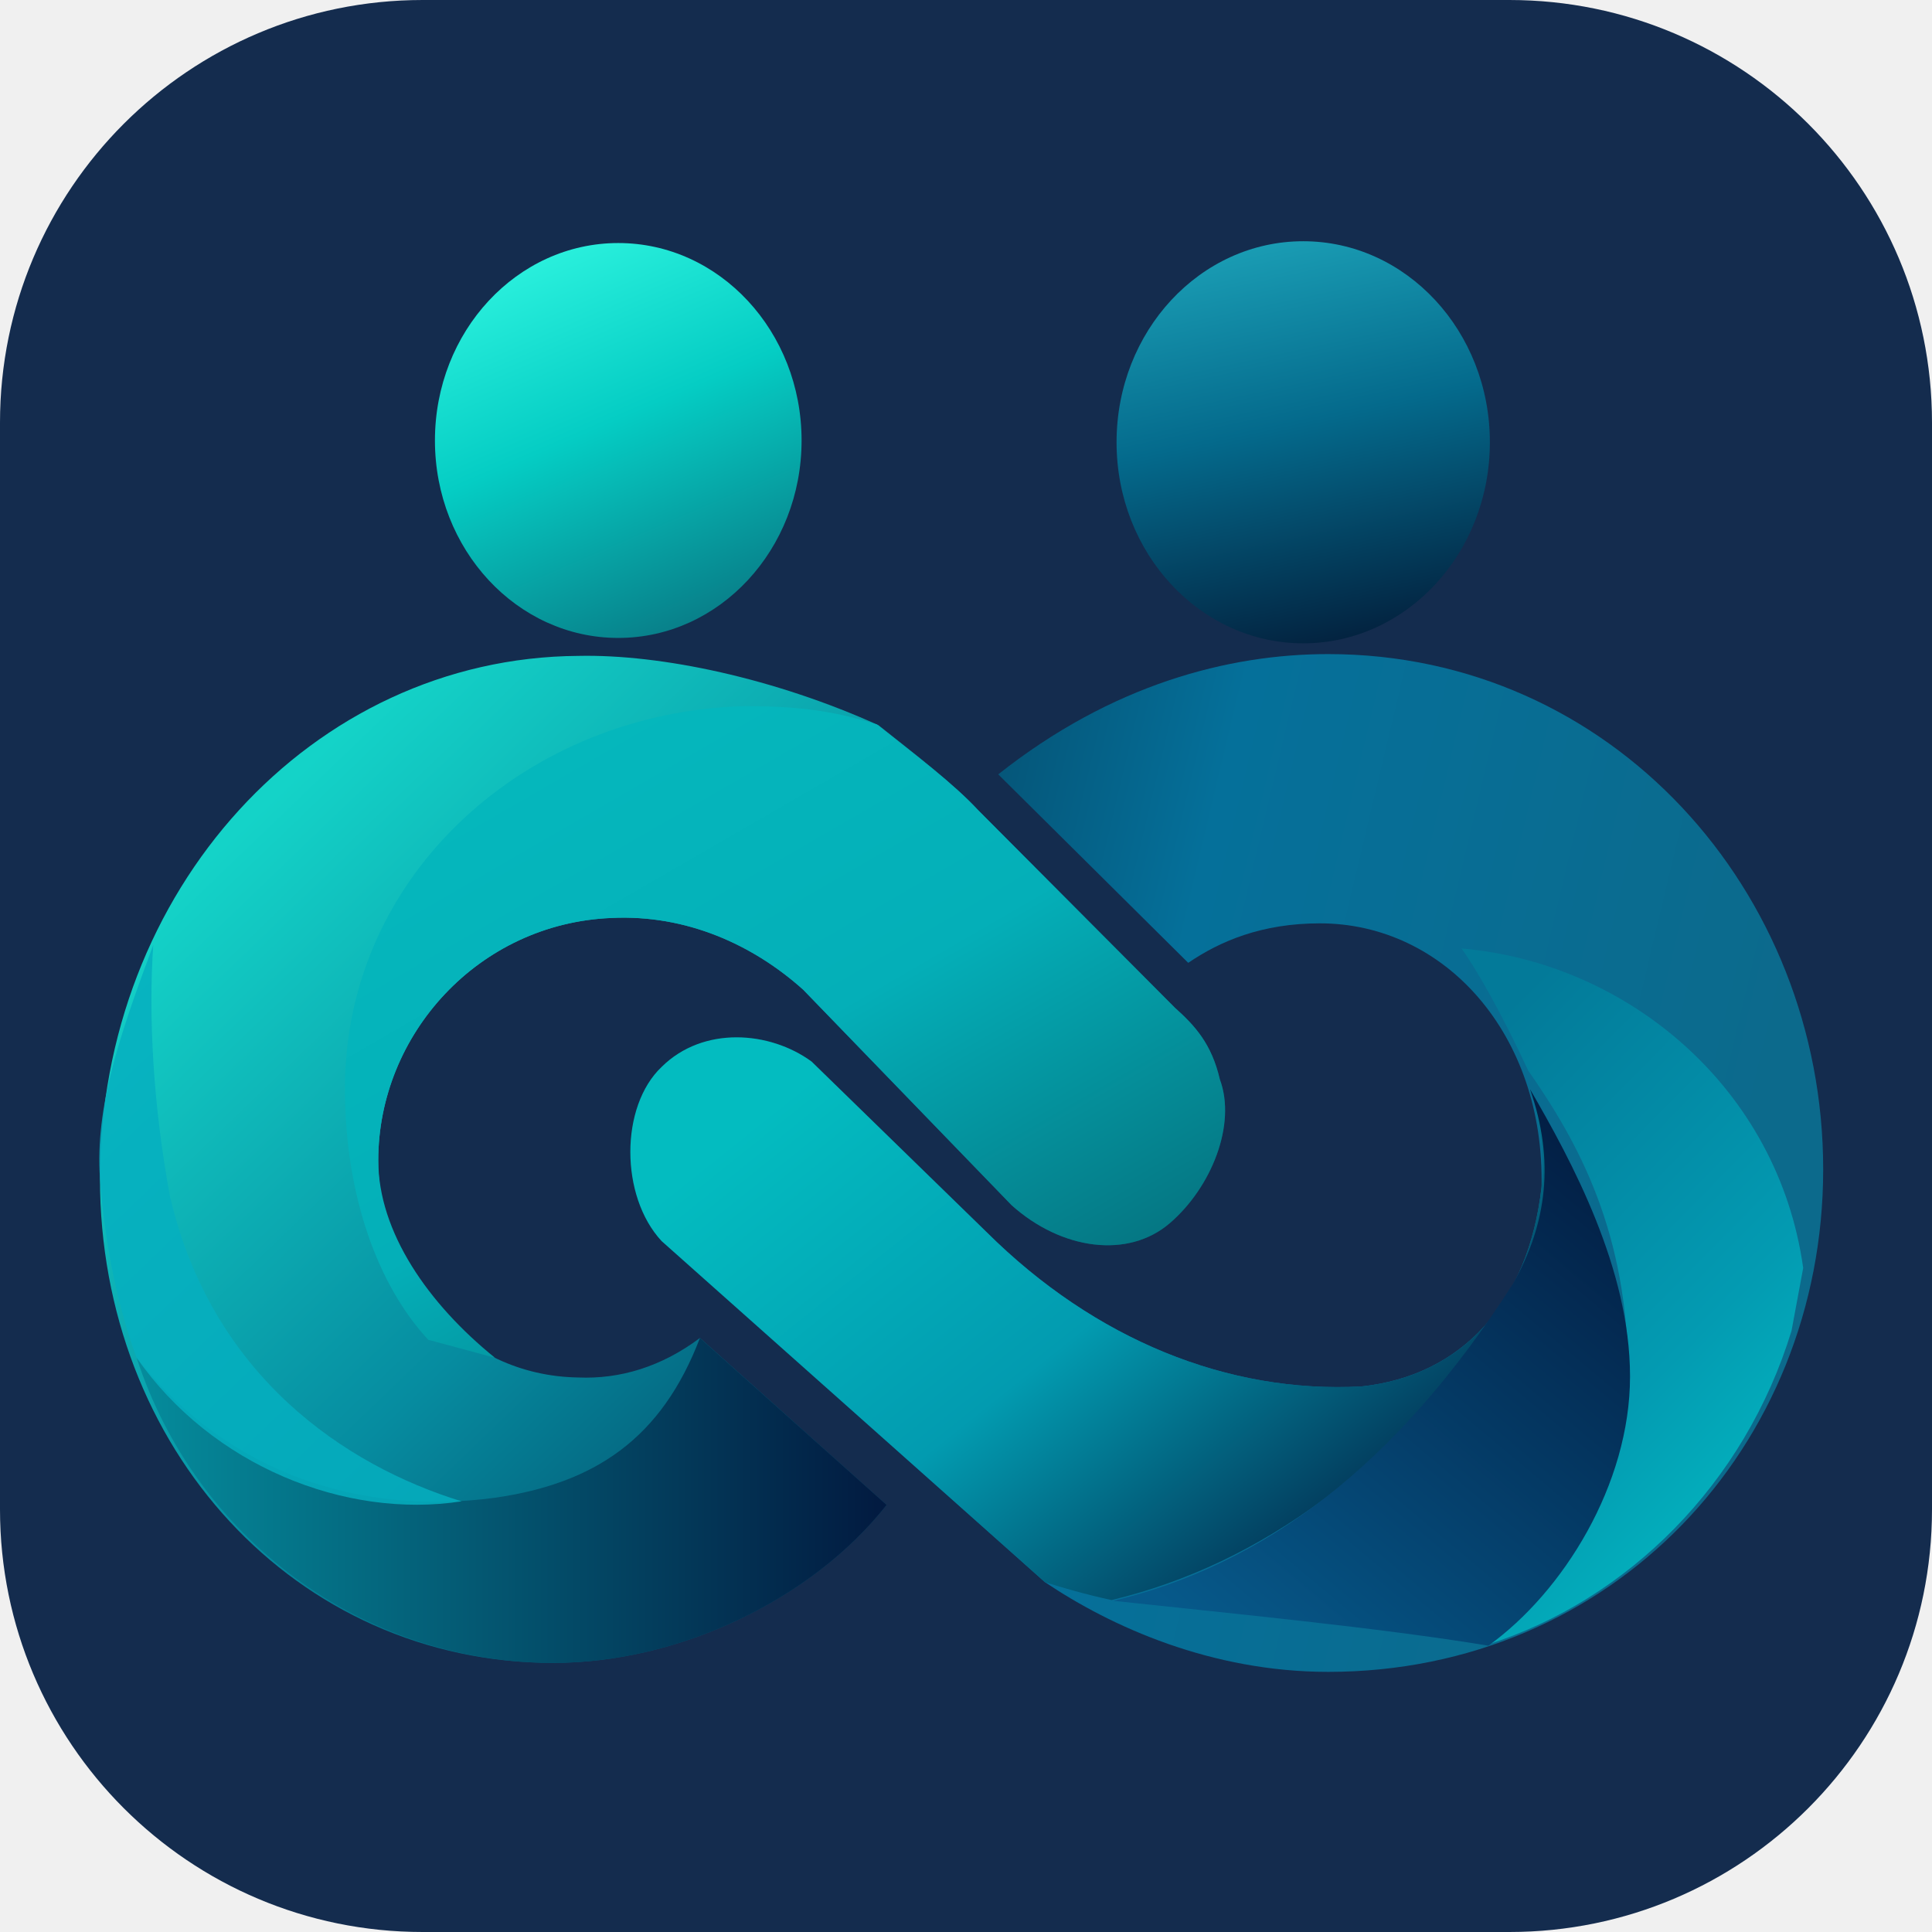
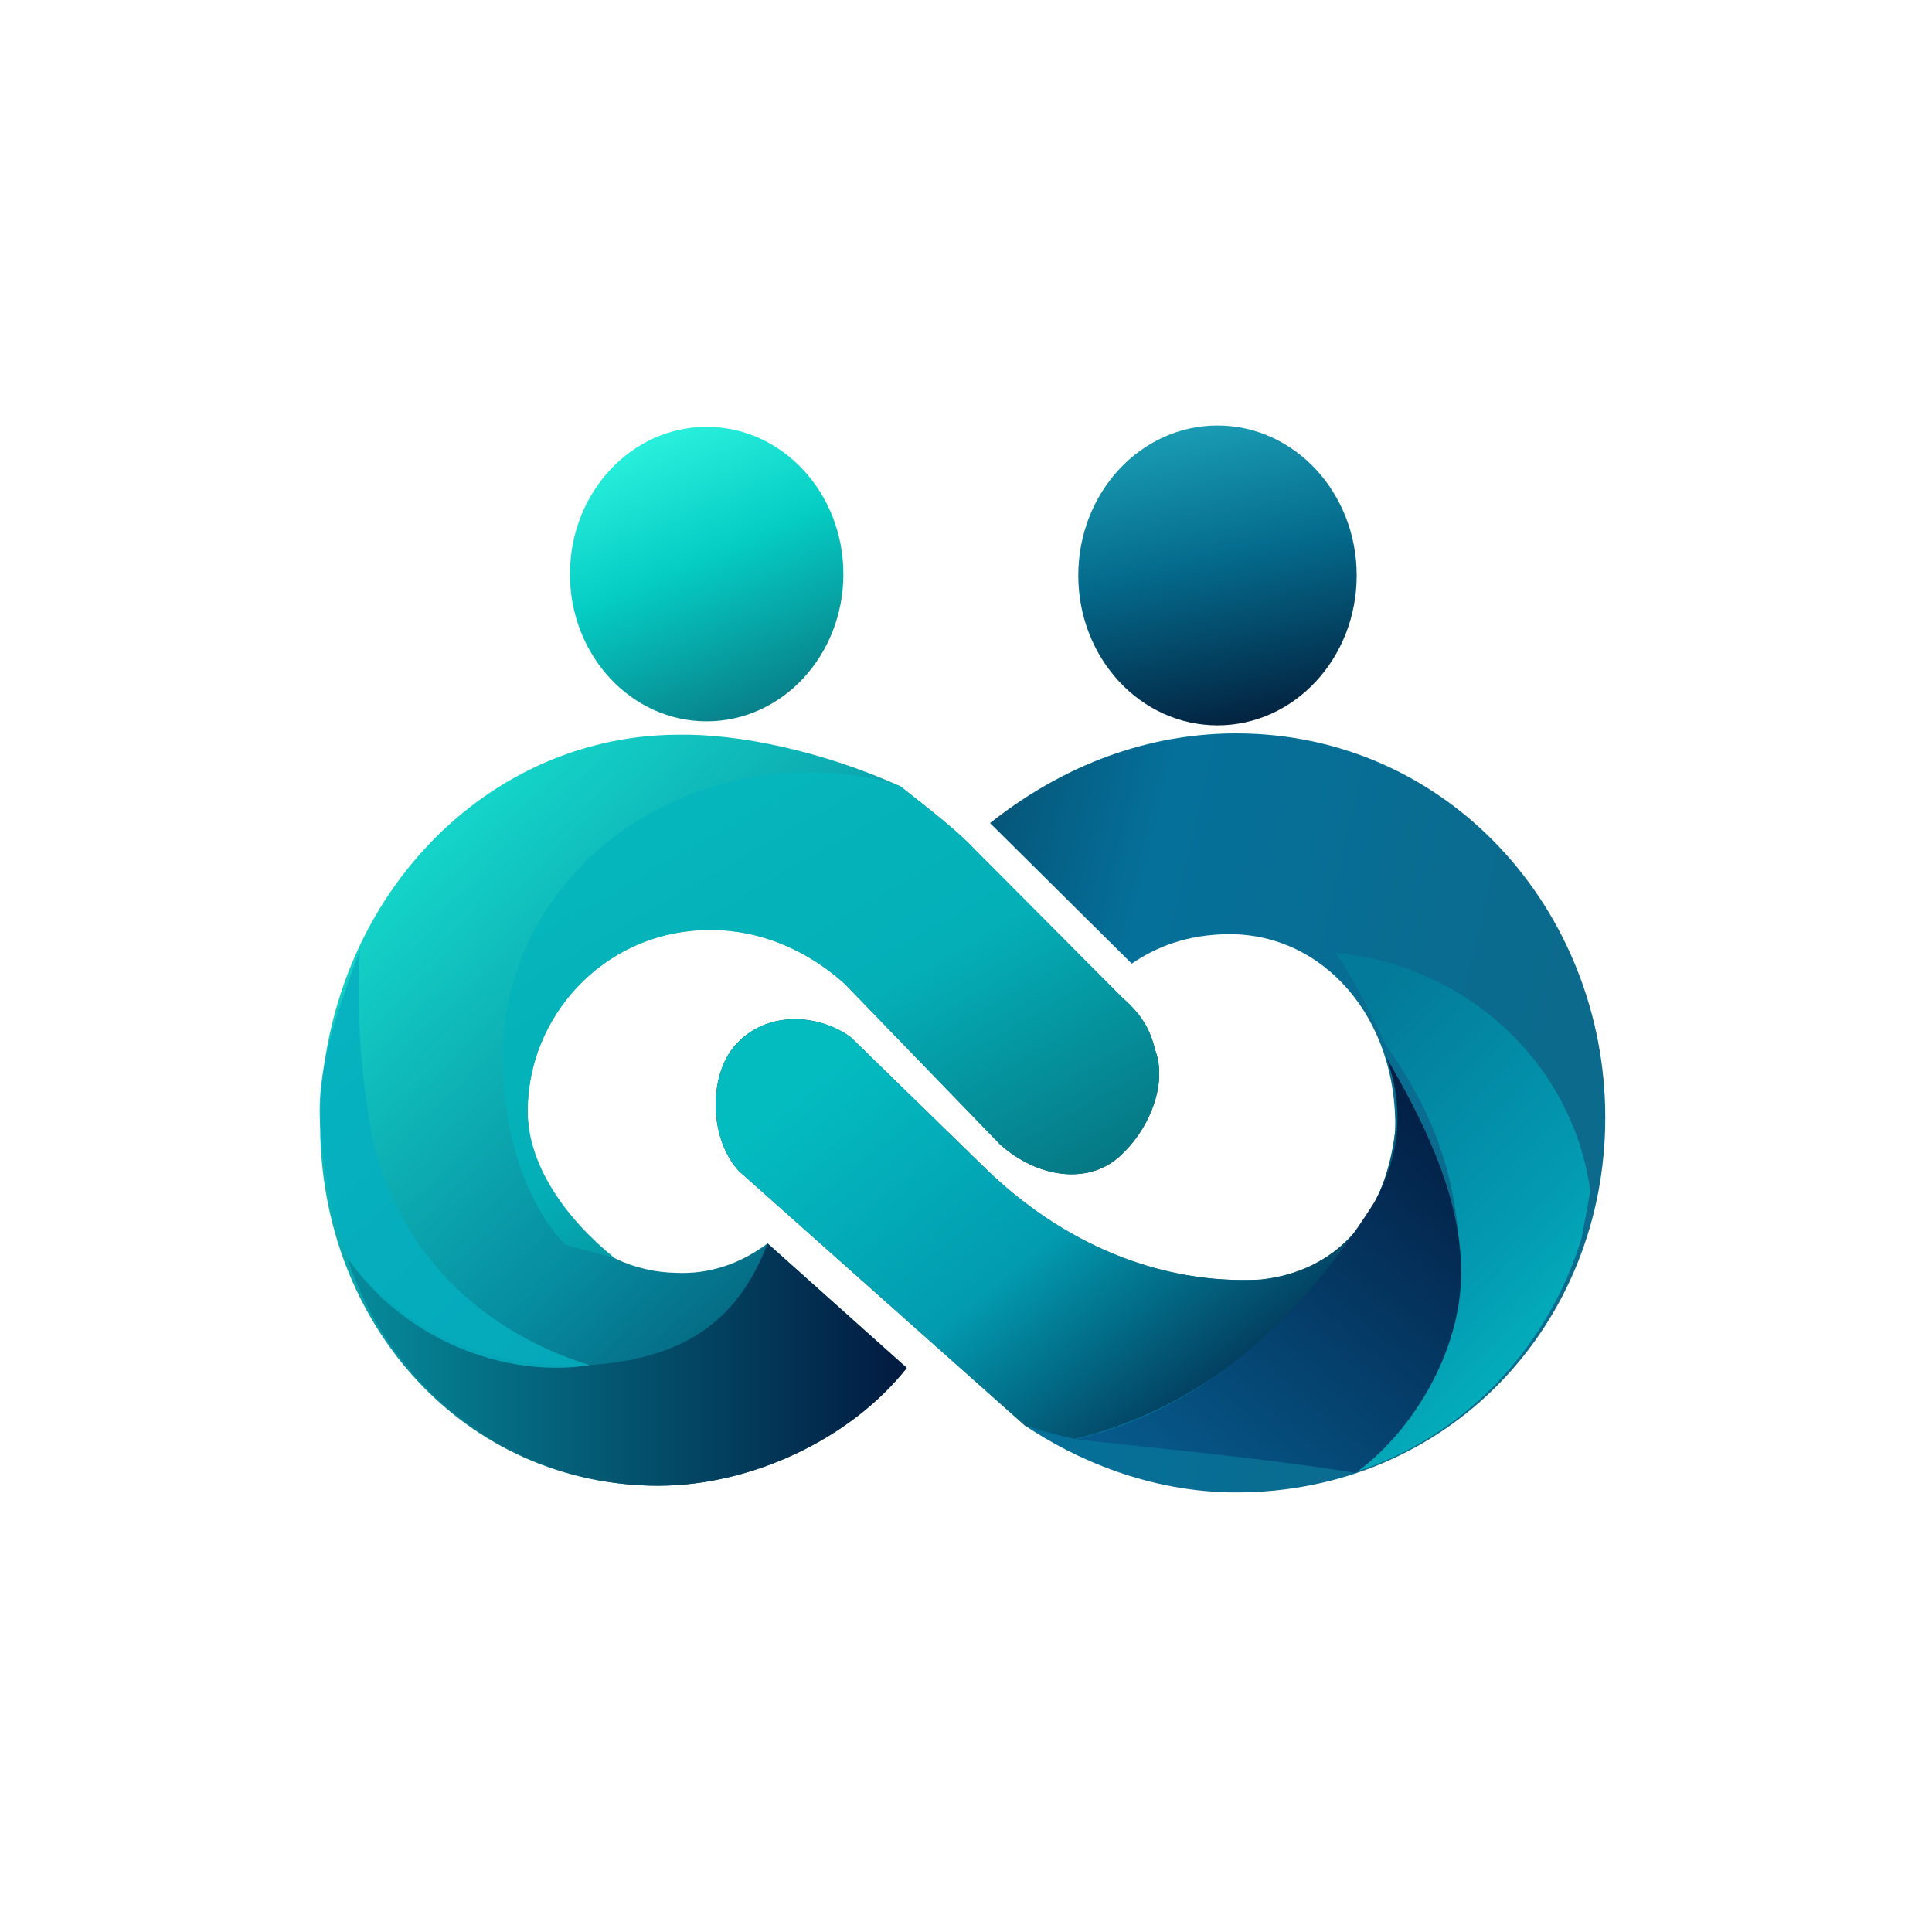
<svg xmlns="http://www.w3.org/2000/svg" viewBox="0 0 512 512" role="img" aria-label="MAAK app icon">
-   <rect width="512" height="512" rx="112" fill="#142C4E" />
-   <svg x="20" y="20" width="472" height="472" viewBox="-24 -50 560 560">
+   <rect width="512" height="512" fill="#FFFFFF" />
+   <svg x="80" y="80" width="352" height="352" viewBox="-24 -50 560 560">
    <defs>
      <linearGradient id="headL" x1="0.3" y1="0" x2="0.7" y2="1">
        <stop offset="0" stop-color="#2cf2de" />
        <stop offset="0.45" stop-color="#05cdc4" />
        <stop offset="1" stop-color="#087b86" />
      </linearGradient>
      <linearGradient id="headR" x1="0.4" y1="0" x2="0.6" y2="1">
        <stop offset="0" stop-color="#1a9db4" />
        <stop offset="0.45" stop-color="#046a8c" />
        <stop offset="1" stop-color="#03223f" />
      </linearGradient>
      <linearGradient id="leftBase" x1="0.1" y1="0.2" x2="0.9" y2="0.95">
        <stop offset="0" stop-color="#14d3c8" />
        <stop offset="0.45" stop-color="#068ca0" />
        <stop offset="1" stop-color="#021f45" />
      </linearGradient>
      <linearGradient id="leftArm" x1="0.1" y1="0.1" x2="0.8" y2="1">
        <stop offset="0" stop-color="#05b8bd" />
        <stop offset="0.5" stop-color="#04afb8" />
        <stop offset="1" stop-color="#056f7c" />
      </linearGradient>
      <linearGradient id="rightArm" x1="0.1" y1="0.2" x2="0.9" y2="0.8">
        <stop offset="0" stop-color="#03bcc0" />
        <stop offset="0.5" stop-color="#029bb0" />
        <stop offset="1" stop-color="#03264a" />
      </linearGradient>
      <linearGradient id="rightOuter" x1="0" y1="0" x2="1" y2="0.2">
        <stop offset="0" stop-color="#05283f" />
        <stop offset="0.5" stop-color="#05709a" />
        <stop offset="1" stop-color="#0c6a8c" />
      </linearGradient>
      <linearGradient id="rightTeal" x1="0.3" y1="0" x2="0.8" y2="1">
        <stop offset="0" stop-color="#037a99" />
        <stop offset="0.6" stop-color="#039bb2" />
        <stop offset="1" stop-color="#04bfc4" />
      </linearGradient>
      <linearGradient id="rightDark" x1="0.9" y1="0.1" x2="0.2" y2="1">
        <stop offset="0" stop-color="#031f45" />
        <stop offset="1" stop-color="#06598a" />
      </linearGradient>
      <linearGradient id="tail" x1="0" y1="0.5" x2="1" y2="0.5">
        <stop offset="0" stop-color="#058c9c" />
        <stop offset="1" stop-color="#021a40" />
      </linearGradient>
    </defs>
    <circle cx="77.873" cy="-85.72" r="110" fill="url(#headL)" transform="matrix(0.524, 0, 0, 0.564388, 105.8582, 113.1472)" />
    <circle cx="488.873" cy="-84.72" r="112" fill="url(#headR)" transform="matrix(0.524, 0, 0, 0.564388, 105.8582, 113.1472)" />
    <path fill="url(#leftBase)" d="M 228.466 154.28 C 195.978 139.606 160.287 131.93 134.087 132.495 C 50.246 133.059 -16.302 206.43 -16.302 296.732 C -16.302 381.39 45.006 449.116 126.227 449.116 C 165.527 449.116 207.447 429.363 231.027 399.45 L 172.339 346.962 C 160.287 355.992 147.187 359.943 134.087 359.379 C 97.407 358.814 71.207 327.773 71.207 291.088 C 71.207 251.581 102.647 216.588 144.567 214.895 C 168.147 213.767 189.107 223.361 204.827 237.471 L 270.327 305.197 C 286.047 319.307 307.007 322.129 320.107 310.841 C 333.207 299.554 341.067 279.8 335.827 265.69 C 333.207 254.402 327.967 248.759 321.679 243.115 L 259.847 181.032 C 251.987 172.566 240.518 163.874 228.466 154.28 Z" />
    <path fill="url(#tail)" d="M -4.774 353.17 C 24.046 389.856 65.966 402.837 107.887 397.193 C 139.327 392.678 160.287 378.568 172.339 346.962 L 231.027 399.45 C 207.447 429.363 165.527 449.116 126.227 449.116 C 65.966 449.116 13.566 409.609 -4.774 353.17 Z" />
    <path fill="#05afc0" opacity="0.85" d="M 0.466 223.361 C -10.014 251.581 -17.874 274.156 -16.302 296.732 C -14.73 319.307 -10.014 339.061 -4.774 353.17 C 18.806 387.034 60.726 403.965 97.407 398.321 C 60.726 387.034 18.806 358.814 5.706 302.375 C 0.466 274.156 -1.106 245.937 0.466 223.361 Z" />
    <path fill="url(#leftArm)" d="M 227.982 154.063 C 213.834 149.548 202.207 148.298 186.487 148.298 C 118.367 149.991 60.726 200.786 60.726 268.512 C 60.726 302.375 71.207 330.595 86.927 347.527 L 107.887 353.17 C 86.927 336.239 71.207 313.663 71.207 291.088 C 71.207 251.581 102.647 216.588 144.567 214.895 C 168.147 213.767 189.107 223.361 204.827 237.471 L 270.327 305.197 C 286.047 319.307 307.007 322.129 320.107 310.841 C 333.207 299.554 341.067 279.8 335.827 265.69 C 333.207 254.402 327.967 248.759 321.679 243.115 L 259.847 181.032 C 251.987 172.566 240.034 163.657 227.982 154.063 Z" />
    <path fill="url(#rightOuter)" d="M 325.871 229.005 L 266.135 169.744 C 301.767 141.525 338.447 131.93 369.887 131.93 C 458.967 131.93 525.515 206.43 525.515 293.91 C 525.515 381.39 458.967 451.938 369.887 451.938 C 333.207 451.938 301.767 437.829 280.807 423.719 L 160.287 316.485 C 147.187 302.375 147.187 274.156 160.287 261.74 C 173.387 248.759 194.347 250.452 207.447 260.046 L 262.467 313.663 C 296.527 347.527 338.447 364.458 380.367 362.201 C 411.807 358.814 432.767 336.239 436.959 299.554 C 438.007 251.581 406.567 216.588 367.267 216.588 C 348.927 216.588 335.827 222.232 325.871 229.005 Z" />
    <path fill="url(#rightArm)" d="M 160.287 316.485 C 147.187 302.375 147.187 274.156 160.287 261.74 C 173.387 248.759 194.347 250.452 207.447 260.046 L 262.467 313.663 C 296.527 347.527 338.447 364.458 380.367 362.201 C 411.807 358.814 432.767 336.239 436.959 299.554 C 438.007 291.088 436.959 282.622 434.863 274.156 C 448.487 302.375 443.247 324.951 427.527 336.239 C 390.847 387.034 348.927 418.075 301.767 429.363 C 293.907 427.67 286.047 425.412 280.807 423.719 L 160.287 316.485 Z" />
    <path fill="url(#rightTeal)" d="M 411.807 224.49 C 464.207 229.005 511.367 268.512 519.227 324.951 L 515.559 344.705 C 500.887 392.678 464.207 429.363 419.667 443.473 C 443.247 423.719 464.207 392.678 464.207 358.814 C 464.207 313.663 448.487 285.444 432.767 262.868 C 424.907 245.937 417.047 231.827 411.807 224.49 Z" />
    <path fill="url(#rightDark)" d="M 433.344 268.749 C 446.444 291.325 464.784 325.188 464.784 359.051 C 464.784 392.915 443.824 426.778 420.244 443.71 C 386.184 438.066 339.024 433.551 302.344 429.6 C 349.504 418.312 391.424 387.271 428.104 329.703 C 438.584 311.078 441.204 291.325 433.344 268.749 Z" />
  </svg>
</svg>
